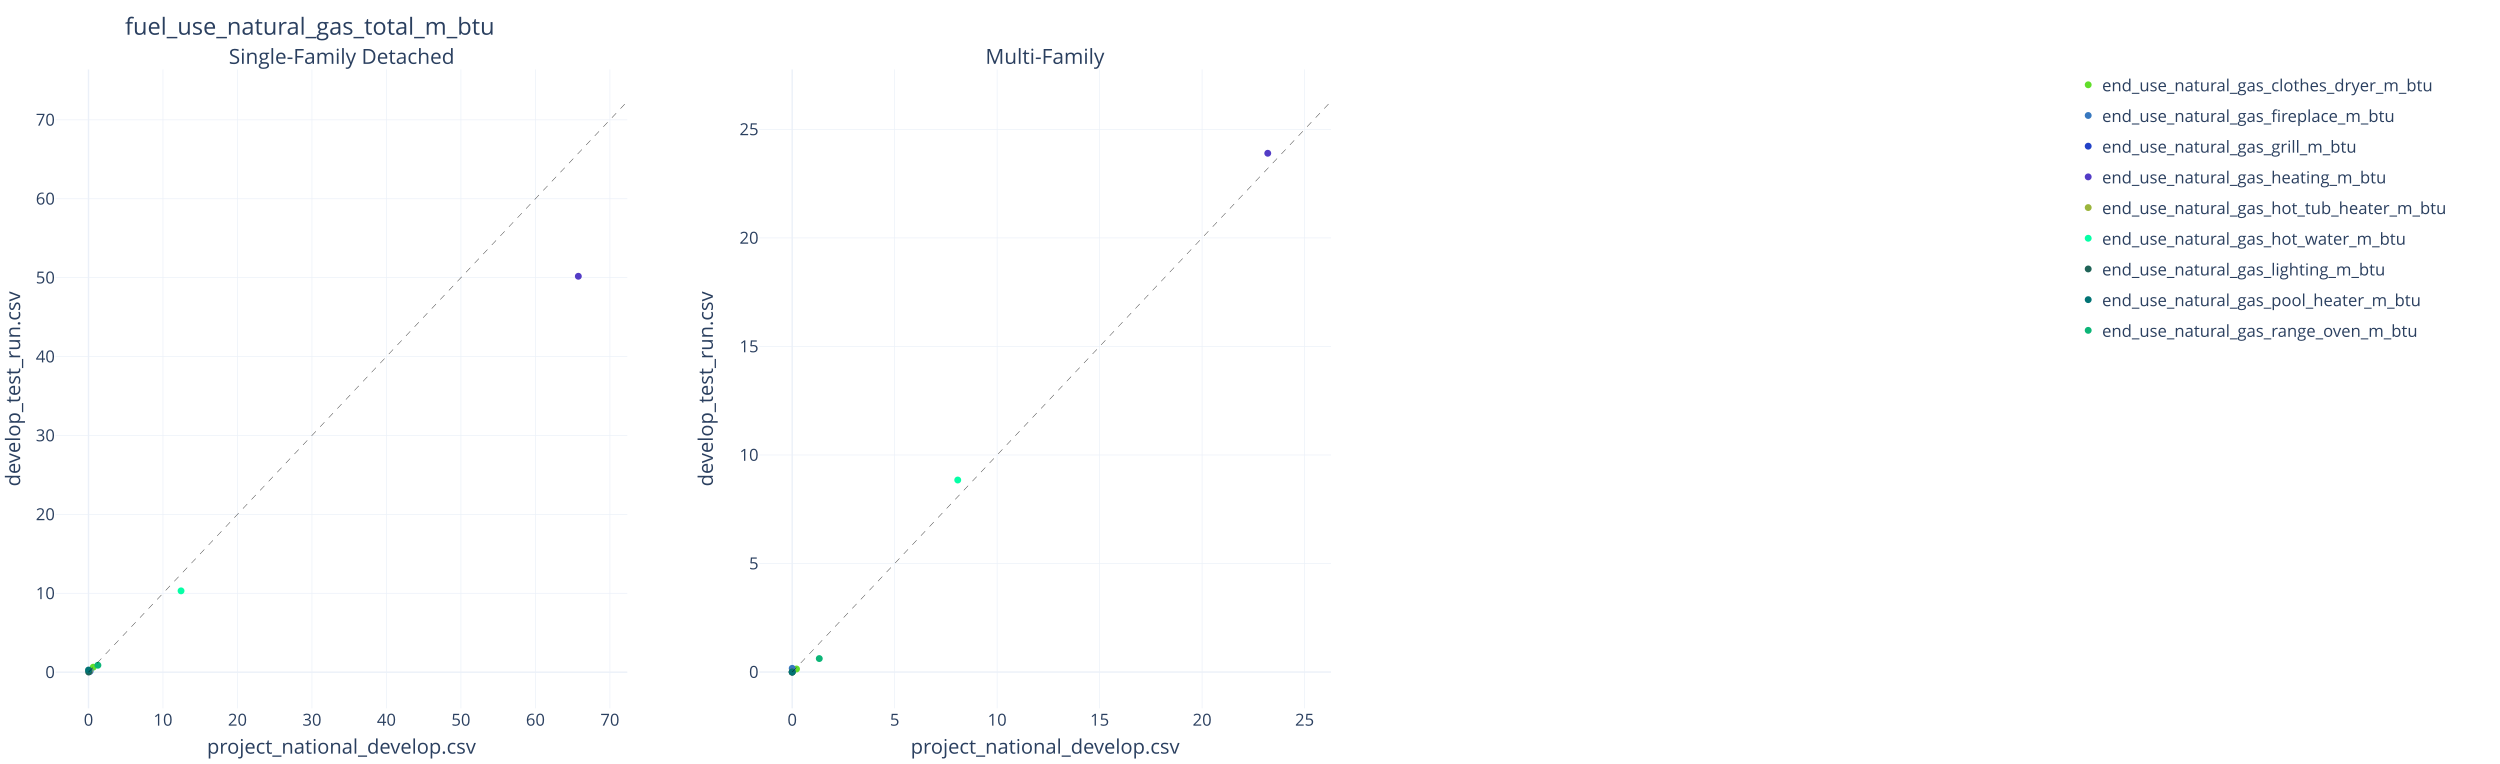
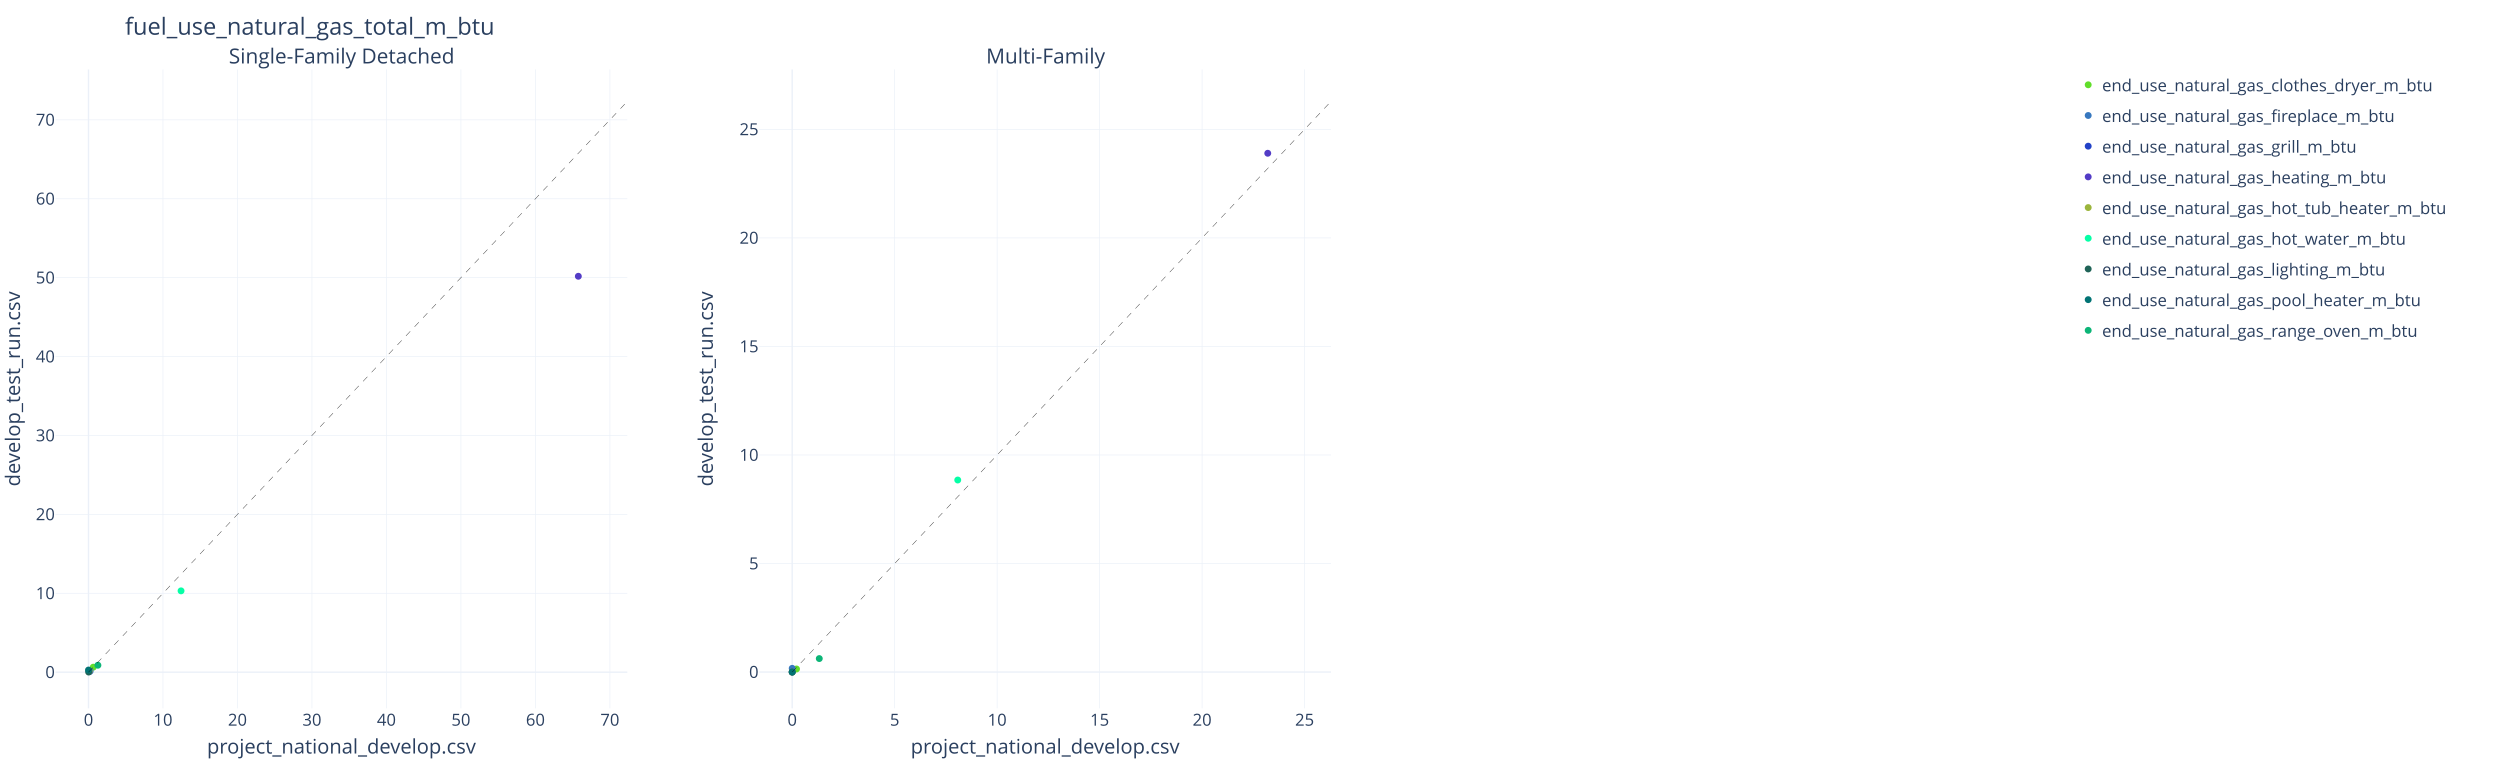
<svg xmlns="http://www.w3.org/2000/svg" class="main-svg" width="3600" height="1100" style="" viewBox="0 0 3600 1100">
  <rect x="0" y="0" width="3600" height="1100" style="fill: rgb(255, 255, 255); fill-opacity: 1;" />
-   <defs id="defs-cb9d73">
+   <defs id="defs-c63e4a">
    <g class="clips">
-       <clipPath id="clipcb9d73xyplot" class="plotclip">
+       <clipPath id="clipc63e4axyplot" class="plotclip">
        <rect width="823.333" height="920" />
      </clipPath>
-       <clipPath id="clipcb9d73x2y2plot" class="plotclip">
+       <clipPath id="clipc63e4ax2y2plot" class="plotclip">
        <rect width="823.333" height="920" />
      </clipPath>
-       <clipPath class="axesclip" id="clipcb9d73x">
+       <clipPath class="axesclip" id="clipc63e4ax">
        <rect x="80" y="0" width="823.333" height="1100" />
      </clipPath>
-       <clipPath class="axesclip" id="clipcb9d73y">
+       <clipPath class="axesclip" id="clipc63e4ay">
        <rect x="0" y="100" width="3600" height="920" />
      </clipPath>
-       <clipPath class="axesclip" id="clipcb9d73xy">
+       <clipPath class="axesclip" id="clipc63e4axy">
        <rect x="80" y="100" width="823.333" height="920" />
      </clipPath>
-       <clipPath class="axesclip" id="clipcb9d73y2">
+       <clipPath class="axesclip" id="clipc63e4ay2">
        <rect x="0" y="100" width="3600" height="920" />
      </clipPath>
-       <clipPath class="axesclip" id="clipcb9d73xy2">
+       <clipPath class="axesclip" id="clipc63e4axy2">
        <rect x="80" y="100" width="823.333" height="920" />
      </clipPath>
-       <clipPath class="axesclip" id="clipcb9d73x2">
+       <clipPath class="axesclip" id="clipc63e4ax2">
        <rect x="1093.333" y="0" width="823.333" height="1100" />
      </clipPath>
-       <clipPath class="axesclip" id="clipcb9d73x2y">
+       <clipPath class="axesclip" id="clipc63e4ax2y">
        <rect x="1093.333" y="100" width="823.333" height="920" />
      </clipPath>
-       <clipPath class="axesclip" id="clipcb9d73x2y2">
+       <clipPath class="axesclip" id="clipc63e4ax2y2">
        <rect x="1093.333" y="100" width="823.333" height="920" />
      </clipPath>
    </g>
    <g class="gradients" />
  </defs>
  <g class="bglayer" />
  <g class="layer-below">
    <g class="imagelayer" />
    <g class="shapelayer" />
  </g>
  <g class="cartesianlayer">
    <g class="subplot xy">
      <g class="layer-subplot">
        <g class="shapelayer" />
        <g class="imagelayer" />
      </g>
      <g class="gridlayer">
        <g class="x">
          <path class="xgrid crisp" transform="translate(234.68,0)" d="M0,100v920" style="stroke: rgb(235, 240, 248); stroke-opacity: 1; stroke-width: 1px;" />
          <path class="xgrid crisp" transform="translate(341.94,0)" d="M0,100v920" style="stroke: rgb(235, 240, 248); stroke-opacity: 1; stroke-width: 1px;" />
          <path class="xgrid crisp" transform="translate(449.2,0)" d="M0,100v920" style="stroke: rgb(235, 240, 248); stroke-opacity: 1; stroke-width: 1px;" />
          <path class="xgrid crisp" transform="translate(556.46,0)" d="M0,100v920" style="stroke: rgb(235, 240, 248); stroke-opacity: 1; stroke-width: 1px;" />
          <path class="xgrid crisp" transform="translate(663.72,0)" d="M0,100v920" style="stroke: rgb(235, 240, 248); stroke-opacity: 1; stroke-width: 1px;" />
          <path class="xgrid crisp" transform="translate(770.98,0)" d="M0,100v920" style="stroke: rgb(235, 240, 248); stroke-opacity: 1; stroke-width: 1px;" />
          <path class="xgrid crisp" transform="translate(878.24,0)" d="M0,100v920" style="stroke: rgb(235, 240, 248); stroke-opacity: 1; stroke-width: 1px;" />
        </g>
        <g class="y">
          <path class="ygrid crisp" transform="translate(0,854.33)" d="M80,0h823.333" style="stroke: rgb(235, 240, 248); stroke-opacity: 1; stroke-width: 1px;" />
          <path class="ygrid crisp" transform="translate(0,740.71)" d="M80,0h823.333" style="stroke: rgb(235, 240, 248); stroke-opacity: 1; stroke-width: 1px;" />
          <path class="ygrid crisp" transform="translate(0,627.08)" d="M80,0h823.333" style="stroke: rgb(235, 240, 248); stroke-opacity: 1; stroke-width: 1px;" />
          <path class="ygrid crisp" transform="translate(0,513.46)" d="M80,0h823.333" style="stroke: rgb(235, 240, 248); stroke-opacity: 1; stroke-width: 1px;" />
          <path class="ygrid crisp" transform="translate(0,399.83)" d="M80,0h823.333" style="stroke: rgb(235, 240, 248); stroke-opacity: 1; stroke-width: 1px;" />
          <path class="ygrid crisp" transform="translate(0,286.21)" d="M80,0h823.333" style="stroke: rgb(235, 240, 248); stroke-opacity: 1; stroke-width: 1px;" />
          <path class="ygrid crisp" transform="translate(0,172.58)" d="M80,0h823.333" style="stroke: rgb(235, 240, 248); stroke-opacity: 1; stroke-width: 1px;" />
        </g>
      </g>
      <g class="zerolinelayer">
        <path class="xzl zl crisp" transform="translate(127.42,0)" d="M0,100v920" style="stroke: rgb(235, 240, 248); stroke-opacity: 1; stroke-width: 2px;" />
        <path class="yzl zl crisp" transform="translate(0,967.96)" d="M80,0h823.333" style="stroke: rgb(235, 240, 248); stroke-opacity: 1; stroke-width: 2px;" />
      </g>
      <path class="xlines-below" />
      <path class="ylines-below" />
      <g class="overlines-below" />
      <g class="xaxislayer-below" />
      <g class="yaxislayer-below" />
      <g class="overaxes-below" />
-       <g class="plot" transform="translate(80,100)" clip-path="url('#clipcb9d73xyplot')">
+       <g class="plot" transform="translate(80,100)" clip-path="url('#clipc63e4axyplot')">
        <g class="scatterlayer mlayer">
-           <g class="trace scatter tracee29771" style="stroke-miterlimit: 2; opacity: 1;">
+           <g class="trace scatter trace04f06d" style="stroke-miterlimit: 2; opacity: 1;">
            <g class="fills" />
            <g class="errorbars" />
            <g class="lines" />
            <g class="points">
              <path class="point" transform="translate(54.29,860.74)" d="M5,0A5,5 0 1,1 0,-5A5,5 0 0,1 5,0Z" style="opacity: 1; stroke-width: 0px; fill: rgb(97, 222, 42); fill-opacity: 1;" />
            </g>
            <g class="text" />
          </g>
-           <g class="trace scatter trace346c11" style="stroke-miterlimit: 2; opacity: 1;">
+           <g class="trace scatter trace332c3e" style="stroke-miterlimit: 2; opacity: 1;">
            <g class="fills" />
            <g class="errorbars" />
            <g class="lines" />
            <g class="points">
              <path class="point" transform="translate(49.83,866.44)" d="M5,0A5,5 0 1,1 0,-5A5,5 0 0,1 5,0Z" style="opacity: 1; stroke-width: 0px; fill: rgb(55, 120, 191); fill-opacity: 1;" />
            </g>
            <g class="text" />
          </g>
-           <g class="trace scatter trace5998ef" style="stroke-miterlimit: 2; opacity: 1;">
+           <g class="trace scatter tracec1a74a" style="stroke-miterlimit: 2; opacity: 1;">
            <g class="fills" />
            <g class="errorbars" />
            <g class="lines" />
            <g class="points">
              <path class="point" transform="translate(48.62,867.09)" d="M5,0A5,5 0 1,1 0,-5A5,5 0 0,1 5,0Z" style="opacity: 1; stroke-width: 0px; fill: rgb(34, 66, 199); fill-opacity: 1;" />
            </g>
            <g class="text" />
          </g>
-           <g class="trace scatter tracedd4c85" style="stroke-miterlimit: 2; opacity: 1;">
+           <g class="trace scatter trace982e1e" style="stroke-miterlimit: 2; opacity: 1;">
            <g class="fills" />
            <g class="errorbars" />
            <g class="lines" />
            <g class="points">
              <path class="point" transform="translate(752.8,297.83)" d="M5,0A5,5 0 1,1 0,-5A5,5 0 0,1 5,0Z" style="opacity: 1; stroke-width: 0px; fill: rgb(83, 60, 198); fill-opacity: 1;" />
            </g>
            <g class="text" />
          </g>
-           <g class="trace scatter tracedb33b2" style="stroke-miterlimit: 2; opacity: 1;">
+           <g class="trace scatter trace933ded" style="stroke-miterlimit: 2; opacity: 1;">
            <g class="fills" />
            <g class="errorbars" />
            <g class="lines" />
            <g class="points">
              <path class="point" transform="translate(48.5,866.61)" d="M5,0A5,5 0 1,1 0,-5A5,5 0 0,1 5,0Z" style="opacity: 1; stroke-width: 0px; fill: rgb(155, 181, 60); fill-opacity: 1;" />
            </g>
            <g class="text" />
          </g>
-           <g class="trace scatter tracee01d74" style="stroke-miterlimit: 2; opacity: 1;">
+           <g class="trace scatter traceb3a4fe" style="stroke-miterlimit: 2; opacity: 1;">
            <g class="fills" />
            <g class="errorbars" />
            <g class="lines" />
            <g class="points">
              <path class="point" transform="translate(180.71,750.83)" d="M5,0A5,5 0 1,1 0,-5A5,5 0 0,1 5,0Z" style="opacity: 1; stroke-width: 0px; fill: rgb(5, 255, 166); fill-opacity: 1;" />
            </g>
            <g class="text" />
          </g>
-           <g class="trace scatter tracef5a703" style="stroke-miterlimit: 2; opacity: 1;">
+           <g class="trace scatter trace40677a" style="stroke-miterlimit: 2; opacity: 1;">
            <g class="fills" />
            <g class="errorbars" />
            <g class="lines" />
            <g class="points">
              <path class="point" transform="translate(47.67,867.75)" d="M5,0A5,5 0 1,1 0,-5A5,5 0 0,1 5,0Z" style="opacity: 1; stroke-width: 0px; fill: rgb(31, 99, 87); fill-opacity: 1;" />
            </g>
            <g class="text" />
          </g>
-           <g class="trace scatter tracead06b3" style="stroke-miterlimit: 2; opacity: 1;">
+           <g class="trace scatter trace1305ce" style="stroke-miterlimit: 2; opacity: 1;">
            <g class="fills" />
            <g class="errorbars" />
            <g class="lines" />
            <g class="points">
              <path class="point" transform="translate(47.42,864.85)" d="M5,0A5,5 0 1,1 0,-5A5,5 0 0,1 5,0Z" style="opacity: 1; stroke-width: 0px; fill: rgb(1, 115, 116); fill-opacity: 1;" />
            </g>
            <g class="text" />
          </g>
-           <g class="trace scatter trace67eca7" style="stroke-miterlimit: 2; opacity: 1;">
+           <g class="trace scatter trace85e982" style="stroke-miterlimit: 2; opacity: 1;">
            <g class="fills" />
            <g class="errorbars" />
            <g class="lines" />
            <g class="points">
              <path class="point" transform="translate(60.99,857.94)" d="M5,0A5,5 0 1,1 0,-5A5,5 0 0,1 5,0Z" style="opacity: 1; stroke-width: 0px; fill: rgb(12, 181, 119); fill-opacity: 1;" />
            </g>
            <g class="text" />
          </g>
-           <g class="trace scatter trace96eba8" style="stroke-miterlimit: 2; opacity: 1;">
+           <g class="trace scatter tracebc60da" style="stroke-miterlimit: 2; opacity: 1;">
            <g class="fills" />
            <g class="errorbars" />
            <g class="lines">
              <path class="js-line" d="M47.42,867.96L823.33,46" style="vector-effect: non-scaling-stroke; fill: none; stroke: rgb(0, 0, 0); stroke-opacity: 1; stroke-width: 0.5px; opacity: 1; stroke-dasharray: 9px, 9px;" />
            </g>
            <g class="points" />
            <g class="text" />
          </g>
        </g>
      </g>
      <g class="overplot" />
      <path class="xlines-above crisp" style="fill: none;" d="M0,0" />
      <path class="ylines-above crisp" style="fill: none;" d="M0,0" />
      <g class="overlines-above" />
      <g class="xaxislayer-above">
        <g class="xtick">
          <text text-anchor="middle" x="0" y="1045" transform="translate(127.42,0)" style="font-family: 'Open Sans', verdana, arial, sans-serif; font-size: 24px; fill: rgb(42, 63, 95); fill-opacity: 1; white-space: pre;">0</text>
        </g>
        <g class="xtick">
          <text text-anchor="middle" x="0" y="1045" transform="translate(234.68,0)" style="font-family: 'Open Sans', verdana, arial, sans-serif; font-size: 24px; fill: rgb(42, 63, 95); fill-opacity: 1; white-space: pre;">10</text>
        </g>
        <g class="xtick">
          <text text-anchor="middle" x="0" y="1045" transform="translate(341.94,0)" style="font-family: 'Open Sans', verdana, arial, sans-serif; font-size: 24px; fill: rgb(42, 63, 95); fill-opacity: 1; white-space: pre;">20</text>
        </g>
        <g class="xtick">
          <text text-anchor="middle" x="0" y="1045" transform="translate(449.2,0)" style="font-family: 'Open Sans', verdana, arial, sans-serif; font-size: 24px; fill: rgb(42, 63, 95); fill-opacity: 1; white-space: pre;">30</text>
        </g>
        <g class="xtick">
          <text text-anchor="middle" x="0" y="1045" transform="translate(556.46,0)" style="font-family: 'Open Sans', verdana, arial, sans-serif; font-size: 24px; fill: rgb(42, 63, 95); fill-opacity: 1; white-space: pre;">40</text>
        </g>
        <g class="xtick">
          <text text-anchor="middle" x="0" y="1045" transform="translate(663.72,0)" style="font-family: 'Open Sans', verdana, arial, sans-serif; font-size: 24px; fill: rgb(42, 63, 95); fill-opacity: 1; white-space: pre;">50</text>
        </g>
        <g class="xtick">
          <text text-anchor="middle" x="0" y="1045" transform="translate(770.98,0)" style="font-family: 'Open Sans', verdana, arial, sans-serif; font-size: 24px; fill: rgb(42, 63, 95); fill-opacity: 1; white-space: pre;">60</text>
        </g>
        <g class="xtick">
          <text text-anchor="middle" x="0" y="1045" transform="translate(878.24,0)" style="font-family: 'Open Sans', verdana, arial, sans-serif; font-size: 24px; fill: rgb(42, 63, 95); fill-opacity: 1; white-space: pre;">70</text>
        </g>
      </g>
      <g class="yaxislayer-above">
        <g class="ytick">
          <text text-anchor="end" x="79" y="8.4" transform="translate(0,967.96)" style="font-family: 'Open Sans', verdana, arial, sans-serif; font-size: 24px; fill: rgb(42, 63, 95); fill-opacity: 1; white-space: pre;">0</text>
        </g>
        <g class="ytick">
          <text text-anchor="end" x="79" y="8.4" transform="translate(0,854.33)" style="font-family: 'Open Sans', verdana, arial, sans-serif; font-size: 24px; fill: rgb(42, 63, 95); fill-opacity: 1; white-space: pre;">10</text>
        </g>
        <g class="ytick">
          <text text-anchor="end" x="79" y="8.4" transform="translate(0,740.71)" style="font-family: 'Open Sans', verdana, arial, sans-serif; font-size: 24px; fill: rgb(42, 63, 95); fill-opacity: 1; white-space: pre;">20</text>
        </g>
        <g class="ytick">
          <text text-anchor="end" x="79" y="8.4" transform="translate(0,627.08)" style="font-family: 'Open Sans', verdana, arial, sans-serif; font-size: 24px; fill: rgb(42, 63, 95); fill-opacity: 1; white-space: pre;">30</text>
        </g>
        <g class="ytick">
          <text text-anchor="end" x="79" y="8.4" transform="translate(0,513.46)" style="font-family: 'Open Sans', verdana, arial, sans-serif; font-size: 24px; fill: rgb(42, 63, 95); fill-opacity: 1; white-space: pre;">40</text>
        </g>
        <g class="ytick">
          <text text-anchor="end" x="79" y="8.4" transform="translate(0,399.83)" style="font-family: 'Open Sans', verdana, arial, sans-serif; font-size: 24px; fill: rgb(42, 63, 95); fill-opacity: 1; white-space: pre;">50</text>
        </g>
        <g class="ytick">
          <text text-anchor="end" x="79" y="8.4" transform="translate(0,286.21)" style="font-family: 'Open Sans', verdana, arial, sans-serif; font-size: 24px; fill: rgb(42, 63, 95); fill-opacity: 1; white-space: pre;">60</text>
        </g>
        <g class="ytick">
          <text text-anchor="end" x="79" y="8.4" transform="translate(0,172.58)" style="font-family: 'Open Sans', verdana, arial, sans-serif; font-size: 24px; fill: rgb(42, 63, 95); fill-opacity: 1; white-space: pre;">70</text>
        </g>
      </g>
      <g class="overaxes-above" />
    </g>
    <g class="subplot x2y2">
      <g class="layer-subplot">
        <g class="shapelayer" />
        <g class="imagelayer" />
      </g>
      <g class="gridlayer">
        <g class="x2">
          <path class="x2grid crisp" transform="translate(1288.323,0)" d="M0,100v920" style="stroke: rgb(235, 240, 248); stroke-opacity: 1; stroke-width: 1px;" />
          <path class="x2grid crisp" transform="translate(1435.893,0)" d="M0,100v920" style="stroke: rgb(235, 240, 248); stroke-opacity: 1; stroke-width: 1px;" />
          <path class="x2grid crisp" transform="translate(1583.463,0)" d="M0,100v920" style="stroke: rgb(235, 240, 248); stroke-opacity: 1; stroke-width: 1px;" />
          <path class="x2grid crisp" transform="translate(1731.043,0)" d="M0,100v920" style="stroke: rgb(235, 240, 248); stroke-opacity: 1; stroke-width: 1px;" />
          <path class="x2grid crisp" transform="translate(1878.613,0)" d="M0,100v920" style="stroke: rgb(235, 240, 248); stroke-opacity: 1; stroke-width: 1px;" />
        </g>
        <g class="y2">
          <path class="y2grid crisp" transform="translate(0,811.46)" d="M1093.333,0h823.333" style="stroke: rgb(235, 240, 248); stroke-opacity: 1; stroke-width: 1px;" />
          <path class="y2grid crisp" transform="translate(0,655.17)" d="M1093.333,0h823.333" style="stroke: rgb(235, 240, 248); stroke-opacity: 1; stroke-width: 1px;" />
          <path class="y2grid crisp" transform="translate(0,498.88)" d="M1093.333,0h823.333" style="stroke: rgb(235, 240, 248); stroke-opacity: 1; stroke-width: 1px;" />
          <path class="y2grid crisp" transform="translate(0,342.59)" d="M1093.333,0h823.333" style="stroke: rgb(235, 240, 248); stroke-opacity: 1; stroke-width: 1px;" />
          <path class="y2grid crisp" transform="translate(0,186.3)" d="M1093.333,0h823.333" style="stroke: rgb(235, 240, 248); stroke-opacity: 1; stroke-width: 1px;" />
        </g>
      </g>
      <g class="zerolinelayer">
        <path class="x2zl zl crisp" transform="translate(1140.753,0)" d="M0,100v920" style="stroke: rgb(235, 240, 248); stroke-opacity: 1; stroke-width: 2px;" />
        <path class="y2zl zl crisp" transform="translate(0,967.75)" d="M1093.333,0h823.333" style="stroke: rgb(235, 240, 248); stroke-opacity: 1; stroke-width: 2px;" />
      </g>
      <path class="xlines-below" />
      <path class="ylines-below" />
      <g class="overlines-below" />
      <g class="xaxislayer-below" />
      <g class="yaxislayer-below" />
      <g class="overaxes-below" />
-       <g class="plot" transform="translate(1093.333,100)" clip-path="url('#clipcb9d73x2y2plot')">
+       <g class="plot" transform="translate(1093.333,100)" clip-path="url('#clipc63e4ax2y2plot')">
        <g class="scatterlayer mlayer">
-           <g class="trace scatter trace45996e" style="stroke-miterlimit: 2; opacity: 1;">
+           <g class="trace scatter trace626e0d" style="stroke-miterlimit: 2; opacity: 1;">
            <g class="fills" />
            <g class="errorbars" />
            <g class="lines" />
            <g class="points">
              <path class="point" transform="translate(53.64,863.35)" d="M5,0A5,5 0 1,1 0,-5A5,5 0 0,1 5,0Z" style="opacity: 1; stroke-width: 0px; fill: rgb(97, 222, 42); fill-opacity: 1;" />
            </g>
            <g class="text" />
          </g>
-           <g class="trace scatter tracef264f7" style="stroke-miterlimit: 2; opacity: 1;">
+           <g class="trace scatter traced8de87" style="stroke-miterlimit: 2; opacity: 1;">
            <g class="fills" />
            <g class="errorbars" />
            <g class="lines" />
            <g class="points">
              <path class="point" transform="translate(47.42,862.38)" d="M5,0A5,5 0 1,1 0,-5A5,5 0 0,1 5,0Z" style="opacity: 1; stroke-width: 0px; fill: rgb(55, 120, 191); fill-opacity: 1;" />
            </g>
            <g class="text" />
          </g>
-           <g class="trace scatter tracef2b7b8" style="stroke-miterlimit: 2; opacity: 1;">
+           <g class="trace scatter tracee4f787" style="stroke-miterlimit: 2; opacity: 1;">
            <g class="fills" />
            <g class="errorbars" />
            <g class="lines" />
            <g class="points">
              <path class="point" transform="translate(47.42,867.75)" d="M5,0A5,5 0 1,1 0,-5A5,5 0 0,1 5,0Z" style="opacity: 1; stroke-width: 0px; fill: rgb(34, 66, 199); fill-opacity: 1;" />
            </g>
            <g class="text" />
          </g>
-           <g class="trace scatter tracee93255" style="stroke-miterlimit: 2; opacity: 1;">
+           <g class="trace scatter trace454af0" style="stroke-miterlimit: 2; opacity: 1;">
            <g class="fills" />
            <g class="errorbars" />
            <g class="lines" />
            <g class="points">
              <path class="point" transform="translate(732.23,120.7)" d="M5,0A5,5 0 1,1 0,-5A5,5 0 0,1 5,0Z" style="opacity: 1; stroke-width: 0px; fill: rgb(83, 60, 198); fill-opacity: 1;" />
            </g>
            <g class="text" />
          </g>
-           <g class="trace scatter trace2fe61e" style="stroke-miterlimit: 2; opacity: 1;">
+           <g class="trace scatter traced83911" style="stroke-miterlimit: 2; opacity: 1;">
            <g class="fills" />
            <g class="errorbars" />
            <g class="lines" />
            <g class="points">
              <path class="point" transform="translate(47.42,867.75)" d="M5,0A5,5 0 1,1 0,-5A5,5 0 0,1 5,0Z" style="opacity: 1; stroke-width: 0px; fill: rgb(155, 181, 60); fill-opacity: 1;" />
            </g>
            <g class="text" />
          </g>
-           <g class="trace scatter traceac3625" style="stroke-miterlimit: 2; opacity: 1;">
+           <g class="trace scatter trace91250a" style="stroke-miterlimit: 2; opacity: 1;">
            <g class="fills" />
            <g class="errorbars" />
            <g class="lines" />
            <g class="points">
              <path class="point" transform="translate(285.82,591.22)" d="M5,0A5,5 0 1,1 0,-5A5,5 0 0,1 5,0Z" style="opacity: 1; stroke-width: 0px; fill: rgb(5, 255, 166); fill-opacity: 1;" />
            </g>
            <g class="text" />
          </g>
-           <g class="trace scatter trace8f3ff9" style="stroke-miterlimit: 2; opacity: 1;">
+           <g class="trace scatter trace63c359" style="stroke-miterlimit: 2; opacity: 1;">
            <g class="fills" />
            <g class="errorbars" />
            <g class="lines" />
            <g class="points">
              <path class="point" transform="translate(47.42,867.75)" d="M5,0A5,5 0 1,1 0,-5A5,5 0 0,1 5,0Z" style="opacity: 1; stroke-width: 0px; fill: rgb(31, 99, 87); fill-opacity: 1;" />
            </g>
            <g class="text" />
          </g>
-           <g class="trace scatter tracebc03d5" style="stroke-miterlimit: 2; opacity: 1;">
+           <g class="trace scatter trace0607e3" style="stroke-miterlimit: 2; opacity: 1;">
            <g class="fills" />
            <g class="errorbars" />
            <g class="lines" />
            <g class="points">
              <path class="point" transform="translate(47.42,867.75)" d="M5,0A5,5 0 1,1 0,-5A5,5 0 0,1 5,0Z" style="opacity: 1; stroke-width: 0px; fill: rgb(1, 115, 116); fill-opacity: 1;" />
            </g>
            <g class="text" />
          </g>
-           <g class="trace scatter trace0144dd" style="stroke-miterlimit: 2; opacity: 1;">
+           <g class="trace scatter trace649cc4" style="stroke-miterlimit: 2; opacity: 1;">
            <g class="fills" />
            <g class="errorbars" />
            <g class="lines" />
            <g class="points">
              <path class="point" transform="translate(86.43,848.34)" d="M5,0A5,5 0 1,1 0,-5A5,5 0 0,1 5,0Z" style="opacity: 1; stroke-width: 0px; fill: rgb(12, 181, 119); fill-opacity: 1;" />
            </g>
            <g class="text" />
          </g>
-           <g class="trace scatter tracec9f24c" style="stroke-miterlimit: 2; opacity: 1;">
+           <g class="trace scatter trace19e127" style="stroke-miterlimit: 2; opacity: 1;">
            <g class="fills" />
            <g class="errorbars" />
            <g class="lines">
              <path class="js-line" d="M47.42,867.75L823.33,46" style="vector-effect: non-scaling-stroke; fill: none; stroke: rgb(0, 0, 0); stroke-opacity: 1; stroke-width: 0.5px; opacity: 1; stroke-dasharray: 9px, 9px;" />
            </g>
            <g class="points" />
            <g class="text" />
          </g>
        </g>
      </g>
      <g class="overplot" />
      <path class="xlines-above crisp" style="fill: none;" d="M0,0" />
      <path class="ylines-above crisp" style="fill: none;" d="M0,0" />
      <g class="overlines-above" />
      <g class="xaxislayer-above">
        <g class="x2tick">
          <text text-anchor="middle" x="0" y="1045" transform="translate(1140.753,0)" style="font-family: 'Open Sans', verdana, arial, sans-serif; font-size: 24px; fill: rgb(42, 63, 95); fill-opacity: 1; white-space: pre;">0</text>
        </g>
        <g class="x2tick">
          <text text-anchor="middle" x="0" y="1045" transform="translate(1288.323,0)" style="font-family: 'Open Sans', verdana, arial, sans-serif; font-size: 24px; fill: rgb(42, 63, 95); fill-opacity: 1; white-space: pre;">5</text>
        </g>
        <g class="x2tick">
          <text text-anchor="middle" x="0" y="1045" transform="translate(1435.893,0)" style="font-family: 'Open Sans', verdana, arial, sans-serif; font-size: 24px; fill: rgb(42, 63, 95); fill-opacity: 1; white-space: pre;">10</text>
        </g>
        <g class="x2tick">
          <text text-anchor="middle" x="0" y="1045" transform="translate(1583.463,0)" style="font-family: 'Open Sans', verdana, arial, sans-serif; font-size: 24px; fill: rgb(42, 63, 95); fill-opacity: 1; white-space: pre;">15</text>
        </g>
        <g class="x2tick">
          <text text-anchor="middle" x="0" y="1045" transform="translate(1731.043,0)" style="font-family: 'Open Sans', verdana, arial, sans-serif; font-size: 24px; fill: rgb(42, 63, 95); fill-opacity: 1; white-space: pre;">20</text>
        </g>
        <g class="x2tick">
          <text text-anchor="middle" x="0" y="1045" transform="translate(1878.613,0)" style="font-family: 'Open Sans', verdana, arial, sans-serif; font-size: 24px; fill: rgb(42, 63, 95); fill-opacity: 1; white-space: pre;">25</text>
        </g>
      </g>
      <g class="yaxislayer-above">
        <g class="y2tick">
          <text text-anchor="end" x="1092.333" y="8.4" transform="translate(0,967.75)" style="font-family: 'Open Sans', verdana, arial, sans-serif; font-size: 24px; fill: rgb(42, 63, 95); fill-opacity: 1; white-space: pre;">0</text>
        </g>
        <g class="y2tick">
          <text text-anchor="end" x="1092.333" y="8.4" transform="translate(0,811.46)" style="font-family: 'Open Sans', verdana, arial, sans-serif; font-size: 24px; fill: rgb(42, 63, 95); fill-opacity: 1; white-space: pre;">5</text>
        </g>
        <g class="y2tick">
          <text text-anchor="end" x="1092.333" y="8.4" transform="translate(0,655.17)" style="font-family: 'Open Sans', verdana, arial, sans-serif; font-size: 24px; fill: rgb(42, 63, 95); fill-opacity: 1; white-space: pre;">10</text>
        </g>
        <g class="y2tick">
          <text text-anchor="end" x="1092.333" y="8.4" transform="translate(0,498.88)" style="font-family: 'Open Sans', verdana, arial, sans-serif; font-size: 24px; fill: rgb(42, 63, 95); fill-opacity: 1; white-space: pre;">15</text>
        </g>
        <g class="y2tick">
          <text text-anchor="end" x="1092.333" y="8.4" transform="translate(0,342.59)" style="font-family: 'Open Sans', verdana, arial, sans-serif; font-size: 24px; fill: rgb(42, 63, 95); fill-opacity: 1; white-space: pre;">20</text>
        </g>
        <g class="y2tick">
          <text text-anchor="end" x="1092.333" y="8.4" transform="translate(0,186.3)" style="font-family: 'Open Sans', verdana, arial, sans-serif; font-size: 24px; fill: rgb(42, 63, 95); fill-opacity: 1; white-space: pre;">25</text>
        </g>
      </g>
      <g class="overaxes-above" />
    </g>
  </g>
  <g class="polarlayer" />
  <g class="ternarylayer" />
  <g class="geolayer" />
  <g class="funnelarealayer" />
  <g class="pielayer" />
  <g class="treemaplayer" />
  <g class="sunburstlayer" />
  <g class="glimages" />
-   <defs id="topdefs-cb9d73">
+   <defs id="topdefs-c63e4a">
    <g class="clips" />
-     <clipPath id="legendcb9d73">
+     <clipPath id="legendc63e4a">
      <rect width="601" height="398" x="0" y="0" />
    </clipPath>
  </defs>
  <g class="layer-above">
    <g class="imagelayer" />
    <g class="shapelayer" />
  </g>
  <g class="infolayer">
    <g class="legend" pointer-events="all" transform="translate(2987,100)">
      <rect class="bg" shape-rendering="crispEdges" style="stroke: rgb(68, 68, 68); stroke-opacity: 1; fill: rgb(255, 255, 255); fill-opacity: 1; stroke-width: 0px;" width="601" height="398" x="0" y="0" />
-       <g class="scrollbox" transform="" clip-path="url('#legendcb9d73')">
+       <g class="scrollbox" transform="" clip-path="url('#legendc63e4a')">
        <g class="groups" transform="">
          <g class="traces" style="opacity: 1;" transform="translate(0,22.1)">
            <text class="legendtext" text-anchor="start" x="40" y="9.36" style="font-family: 'Open Sans', verdana, arial, sans-serif; font-size: 24px; fill: rgb(42, 63, 95); fill-opacity: 1; white-space: pre;">end_use_natural_gas_clothes_dryer_m_btu</text>
            <g class="layers" style="opacity: 1;">
              <g class="legendfill" />
              <g class="legendlines" />
              <g class="legendsymbols">
                <g class="legendpoints">
                  <path class="scatterpts" transform="translate(20,0)" d="M5,0A5,5 0 1,1 0,-5A5,5 0 0,1 5,0Z" style="opacity: 1; stroke-width: 0px; fill: rgb(97, 222, 42); fill-opacity: 1;" />
                </g>
              </g>
            </g>
            <rect class="legendtoggle" x="0" y="-17.1" width="595.078" height="34.2" style="fill: rgb(0, 0, 0); fill-opacity: 0;" />
          </g>
        </g>
        <g class="groups" transform="translate(0,10)">
          <g class="traces" style="opacity: 1;" transform="translate(0,56.3)">
            <text class="legendtext" text-anchor="start" x="40" y="9.36" style="font-family: 'Open Sans', verdana, arial, sans-serif; font-size: 24px; fill: rgb(42, 63, 95); fill-opacity: 1; white-space: pre;">end_use_natural_gas_fireplace_m_btu</text>
            <g class="layers" style="opacity: 1;">
              <g class="legendfill" />
              <g class="legendlines" />
              <g class="legendsymbols">
                <g class="legendpoints">
                  <path class="scatterpts" transform="translate(20,0)" d="M5,0A5,5 0 1,1 0,-5A5,5 0 0,1 5,0Z" style="opacity: 1; stroke-width: 0px; fill: rgb(55, 120, 191); fill-opacity: 1;" />
                </g>
              </g>
            </g>
            <rect class="legendtoggle" x="0" y="-17.1" width="595.078" height="34.2" style="fill: rgb(0, 0, 0); fill-opacity: 0;" />
          </g>
        </g>
        <g class="groups" transform="translate(0,20)">
          <g class="traces" style="opacity: 1;" transform="translate(0,90.5)">
            <text class="legendtext" text-anchor="start" x="40" y="9.36" style="font-family: 'Open Sans', verdana, arial, sans-serif; font-size: 24px; fill: rgb(42, 63, 95); fill-opacity: 1; white-space: pre;">end_use_natural_gas_grill_m_btu</text>
            <g class="layers" style="opacity: 1;">
              <g class="legendfill" />
              <g class="legendlines" />
              <g class="legendsymbols">
                <g class="legendpoints">
                  <path class="scatterpts" transform="translate(20,0)" d="M5,0A5,5 0 1,1 0,-5A5,5 0 0,1 5,0Z" style="opacity: 1; stroke-width: 0px; fill: rgb(34, 66, 199); fill-opacity: 1;" />
                </g>
              </g>
            </g>
            <rect class="legendtoggle" x="0" y="-17.1" width="595.078" height="34.2" style="fill: rgb(0, 0, 0); fill-opacity: 0;" />
          </g>
        </g>
        <g class="groups" transform="translate(0,30)">
          <g class="traces" style="opacity: 1;" transform="translate(0,124.7)">
            <text class="legendtext" text-anchor="start" x="40" y="9.36" style="font-family: 'Open Sans', verdana, arial, sans-serif; font-size: 24px; fill: rgb(42, 63, 95); fill-opacity: 1; white-space: pre;">end_use_natural_gas_heating_m_btu</text>
            <g class="layers" style="opacity: 1;">
              <g class="legendfill" />
              <g class="legendlines" />
              <g class="legendsymbols">
                <g class="legendpoints">
                  <path class="scatterpts" transform="translate(20,0)" d="M5,0A5,5 0 1,1 0,-5A5,5 0 0,1 5,0Z" style="opacity: 1; stroke-width: 0px; fill: rgb(83, 60, 198); fill-opacity: 1;" />
                </g>
              </g>
            </g>
            <rect class="legendtoggle" x="0" y="-17.1" width="595.078" height="34.2" style="fill: rgb(0, 0, 0); fill-opacity: 0;" />
          </g>
        </g>
        <g class="groups" transform="translate(0,40)">
          <g class="traces" style="opacity: 1;" transform="translate(0,158.9)">
            <text class="legendtext" text-anchor="start" x="40" y="9.36" style="font-family: 'Open Sans', verdana, arial, sans-serif; font-size: 24px; fill: rgb(42, 63, 95); fill-opacity: 1; white-space: pre;">end_use_natural_gas_hot_tub_heater_m_btu</text>
            <g class="layers" style="opacity: 1;">
              <g class="legendfill" />
              <g class="legendlines" />
              <g class="legendsymbols">
                <g class="legendpoints">
                  <path class="scatterpts" transform="translate(20,0)" d="M5,0A5,5 0 1,1 0,-5A5,5 0 0,1 5,0Z" style="opacity: 1; stroke-width: 0px; fill: rgb(155, 181, 60); fill-opacity: 1;" />
                </g>
              </g>
            </g>
            <rect class="legendtoggle" x="0" y="-17.1" width="595.078" height="34.2" style="fill: rgb(0, 0, 0); fill-opacity: 0;" />
          </g>
        </g>
        <g class="groups" transform="translate(0,50)">
          <g class="traces" style="opacity: 1;" transform="translate(0,193.1)">
            <text class="legendtext" text-anchor="start" x="40" y="9.36" style="font-family: 'Open Sans', verdana, arial, sans-serif; font-size: 24px; fill: rgb(42, 63, 95); fill-opacity: 1; white-space: pre;">end_use_natural_gas_hot_water_m_btu</text>
            <g class="layers" style="opacity: 1;">
              <g class="legendfill" />
              <g class="legendlines" />
              <g class="legendsymbols">
                <g class="legendpoints">
                  <path class="scatterpts" transform="translate(20,0)" d="M5,0A5,5 0 1,1 0,-5A5,5 0 0,1 5,0Z" style="opacity: 1; stroke-width: 0px; fill: rgb(5, 255, 166); fill-opacity: 1;" />
                </g>
              </g>
            </g>
            <rect class="legendtoggle" x="0" y="-17.1" width="595.078" height="34.2" style="fill: rgb(0, 0, 0); fill-opacity: 0;" />
          </g>
        </g>
        <g class="groups" transform="translate(0,60)">
          <g class="traces" style="opacity: 1;" transform="translate(0,227.3)">
            <text class="legendtext" text-anchor="start" x="40" y="9.36" style="font-family: 'Open Sans', verdana, arial, sans-serif; font-size: 24px; fill: rgb(42, 63, 95); fill-opacity: 1; white-space: pre;">end_use_natural_gas_lighting_m_btu</text>
            <g class="layers" style="opacity: 1;">
              <g class="legendfill" />
              <g class="legendlines" />
              <g class="legendsymbols">
                <g class="legendpoints">
                  <path class="scatterpts" transform="translate(20,0)" d="M5,0A5,5 0 1,1 0,-5A5,5 0 0,1 5,0Z" style="opacity: 1; stroke-width: 0px; fill: rgb(31, 99, 87); fill-opacity: 1;" />
                </g>
              </g>
            </g>
            <rect class="legendtoggle" x="0" y="-17.1" width="595.078" height="34.2" style="fill: rgb(0, 0, 0); fill-opacity: 0;" />
          </g>
        </g>
        <g class="groups" transform="translate(0,70)">
          <g class="traces" style="opacity: 1;" transform="translate(0,261.5)">
            <text class="legendtext" text-anchor="start" x="40" y="9.36" style="font-family: 'Open Sans', verdana, arial, sans-serif; font-size: 24px; fill: rgb(42, 63, 95); fill-opacity: 1; white-space: pre;">end_use_natural_gas_pool_heater_m_btu</text>
            <g class="layers" style="opacity: 1;">
              <g class="legendfill" />
              <g class="legendlines" />
              <g class="legendsymbols">
                <g class="legendpoints">
                  <path class="scatterpts" transform="translate(20,0)" d="M5,0A5,5 0 1,1 0,-5A5,5 0 0,1 5,0Z" style="opacity: 1; stroke-width: 0px; fill: rgb(1, 115, 116); fill-opacity: 1;" />
                </g>
              </g>
            </g>
            <rect class="legendtoggle" x="0" y="-17.1" width="595.078" height="34.2" style="fill: rgb(0, 0, 0); fill-opacity: 0;" />
          </g>
        </g>
        <g class="groups" transform="translate(0,80)">
          <g class="traces" style="opacity: 1;" transform="translate(0,295.7)">
            <text class="legendtext" text-anchor="start" x="40" y="9.36" style="font-family: 'Open Sans', verdana, arial, sans-serif; font-size: 24px; fill: rgb(42, 63, 95); fill-opacity: 1; white-space: pre;">end_use_natural_gas_range_oven_m_btu</text>
            <g class="layers" style="opacity: 1;">
              <g class="legendfill" />
              <g class="legendlines" />
              <g class="legendsymbols">
                <g class="legendpoints">
                  <path class="scatterpts" transform="translate(20,0)" d="M5,0A5,5 0 1,1 0,-5A5,5 0 0,1 5,0Z" style="opacity: 1; stroke-width: 0px; fill: rgb(12, 181, 119); fill-opacity: 1;" />
                </g>
              </g>
            </g>
            <rect class="legendtoggle" x="0" y="-17.1" width="595.078" height="34.2" style="fill: rgb(0, 0, 0); fill-opacity: 0;" />
          </g>
        </g>
      </g>
      <rect class="scrollbar" rx="20" ry="3" width="0" height="0" style="fill: rgb(128, 139, 164); fill-opacity: 1;" x="0" y="0" />
    </g>
    <g class="g-gtitle">
      <text class="gtitle" x="180" y="50" text-anchor="start" dy="0em" style="font-family: 'Open Sans', verdana, arial, sans-serif; font-size: 34px; fill: rgb(42, 63, 95); opacity: 1; font-weight: normal; white-space: pre;">fuel_use_natural_gas_total_m_btu</text>
    </g>
    <g class="g-xtitle">
-       <text class="xtitle" x="491.667" y="1085.3" text-anchor="middle" style="font-family: 'Open Sans', verdana, arial, sans-serif; font-size: 29px; fill: rgb(42, 63, 95); opacity: 1; font-weight: normal; white-space: pre;">project_national_develop.csv</text>
+       <text class="xtitle" x="491.667" y="1085.112" text-anchor="middle" style="font-family: 'Open Sans', verdana, arial, sans-serif; font-size: 29px; fill: rgb(42, 63, 95); opacity: 1; font-weight: normal; white-space: pre;">project_national_develop.csv</text>
    </g>
    <g class="g-x2title">
-       <text class="x2title" x="1505" y="1085.3" text-anchor="middle" style="font-family: 'Open Sans', verdana, arial, sans-serif; font-size: 29px; fill: rgb(42, 63, 95); opacity: 1; font-weight: normal; white-space: pre;">project_national_develop.csv</text>
-     </g>
-     <g class="g-ytitle" transform="translate(15.81543,0)">
+       <text class="x2title" x="1505" y="1085.112" text-anchor="middle" style="font-family: 'Open Sans', verdana, arial, sans-serif; font-size: 29px; fill: rgb(42, 63, 95); opacity: 1; font-weight: normal; white-space: pre;">project_national_develop.csv</text>
+     </g>
+     <g class="g-ytitle" transform="translate(15.62793,0)">
      <text class="ytitle" transform="rotate(-90,13.18438,560)" x="13.184" y="560" text-anchor="middle" style="font-family: 'Open Sans', verdana, arial, sans-serif; font-size: 29px; fill: rgb(42, 63, 95); opacity: 1; font-weight: normal; white-space: pre;">develop_test_run.csv</text>
    </g>
    <g class="g-y2title">
      <text class="y2title" transform="rotate(-90,1026.513,560)" x="1026.513" y="560" text-anchor="middle" style="font-family: 'Open Sans', verdana, arial, sans-serif; font-size: 29px; fill: rgb(42, 63, 95); opacity: 1; font-weight: normal; white-space: pre;">develop_test_run.csv</text>
    </g>
    <g class="annotation" data-index="0" style="opacity: 1;">
-       <g class="annotation-text-g" transform="rotate(0,491.6667,80)">
-         <g class="cursor-pointer" transform="translate(312,60)">
-           <rect class="bg" x="0.5" y="0.5" width="359" height="39" style="stroke-width: 1px; stroke: rgb(0, 0, 0); stroke-opacity: 0; fill: rgb(0, 0, 0); fill-opacity: 0;" />
-           <text class="annotation-text" text-anchor="middle" x="179.953" y="32" style="font-family: 'Open Sans', verdana, arial, sans-serif; font-size: 30px; fill: rgb(42, 63, 95); fill-opacity: 1; white-space: pre;">Single-Family Detached</text>
+       <g class="annotation-text-g" transform="rotate(0,491.6667,79.5)">
+         <g class="cursor-pointer" transform="translate(312,59)">
+           <rect class="bg" x="0.5" y="0.5" width="359" height="40" style="stroke-width: 1px; stroke: rgb(0, 0, 0); stroke-opacity: 0; fill: rgb(0, 0, 0); fill-opacity: 0;" />
+           <text class="annotation-text" text-anchor="middle" x="179.953" y="32.406" style="font-family: 'Open Sans', verdana, arial, sans-serif; font-size: 30px; fill: rgb(42, 63, 95); fill-opacity: 1; white-space: pre;">Single-Family Detached</text>
        </g>
      </g>
    </g>
    <g class="annotation" data-index="1" style="opacity: 1;">
-       <g class="annotation-text-g" transform="rotate(0,1505,80)">
-         <g class="cursor-pointer" transform="translate(1411,60)">
-           <rect class="bg" x="0.5" y="0.5" width="187" height="39" style="stroke-width: 1px; stroke: rgb(0, 0, 0); stroke-opacity: 0; fill: rgb(0, 0, 0); fill-opacity: 0;" />
-           <text class="annotation-text" text-anchor="middle" x="93.688" y="32" style="font-family: 'Open Sans', verdana, arial, sans-serif; font-size: 30px; fill: rgb(42, 63, 95); fill-opacity: 1; white-space: pre;">Multi-Family</text>
+       <g class="annotation-text-g" transform="rotate(0,1505,79.5)">
+         <g class="cursor-pointer" transform="translate(1412,59)">
+           <rect class="bg" x="0.5" y="0.5" width="186" height="40" style="stroke-width: 1px; stroke: rgb(0, 0, 0); stroke-opacity: 0; fill: rgb(0, 0, 0); fill-opacity: 0;" />
+           <text class="annotation-text" text-anchor="middle" x="93.688" y="32.406" style="font-family: 'Open Sans', verdana, arial, sans-serif; font-size: 30px; fill: rgb(42, 63, 95); fill-opacity: 1; white-space: pre;">Multi-Family</text>
        </g>
      </g>
    </g>
  </g>
</svg>
